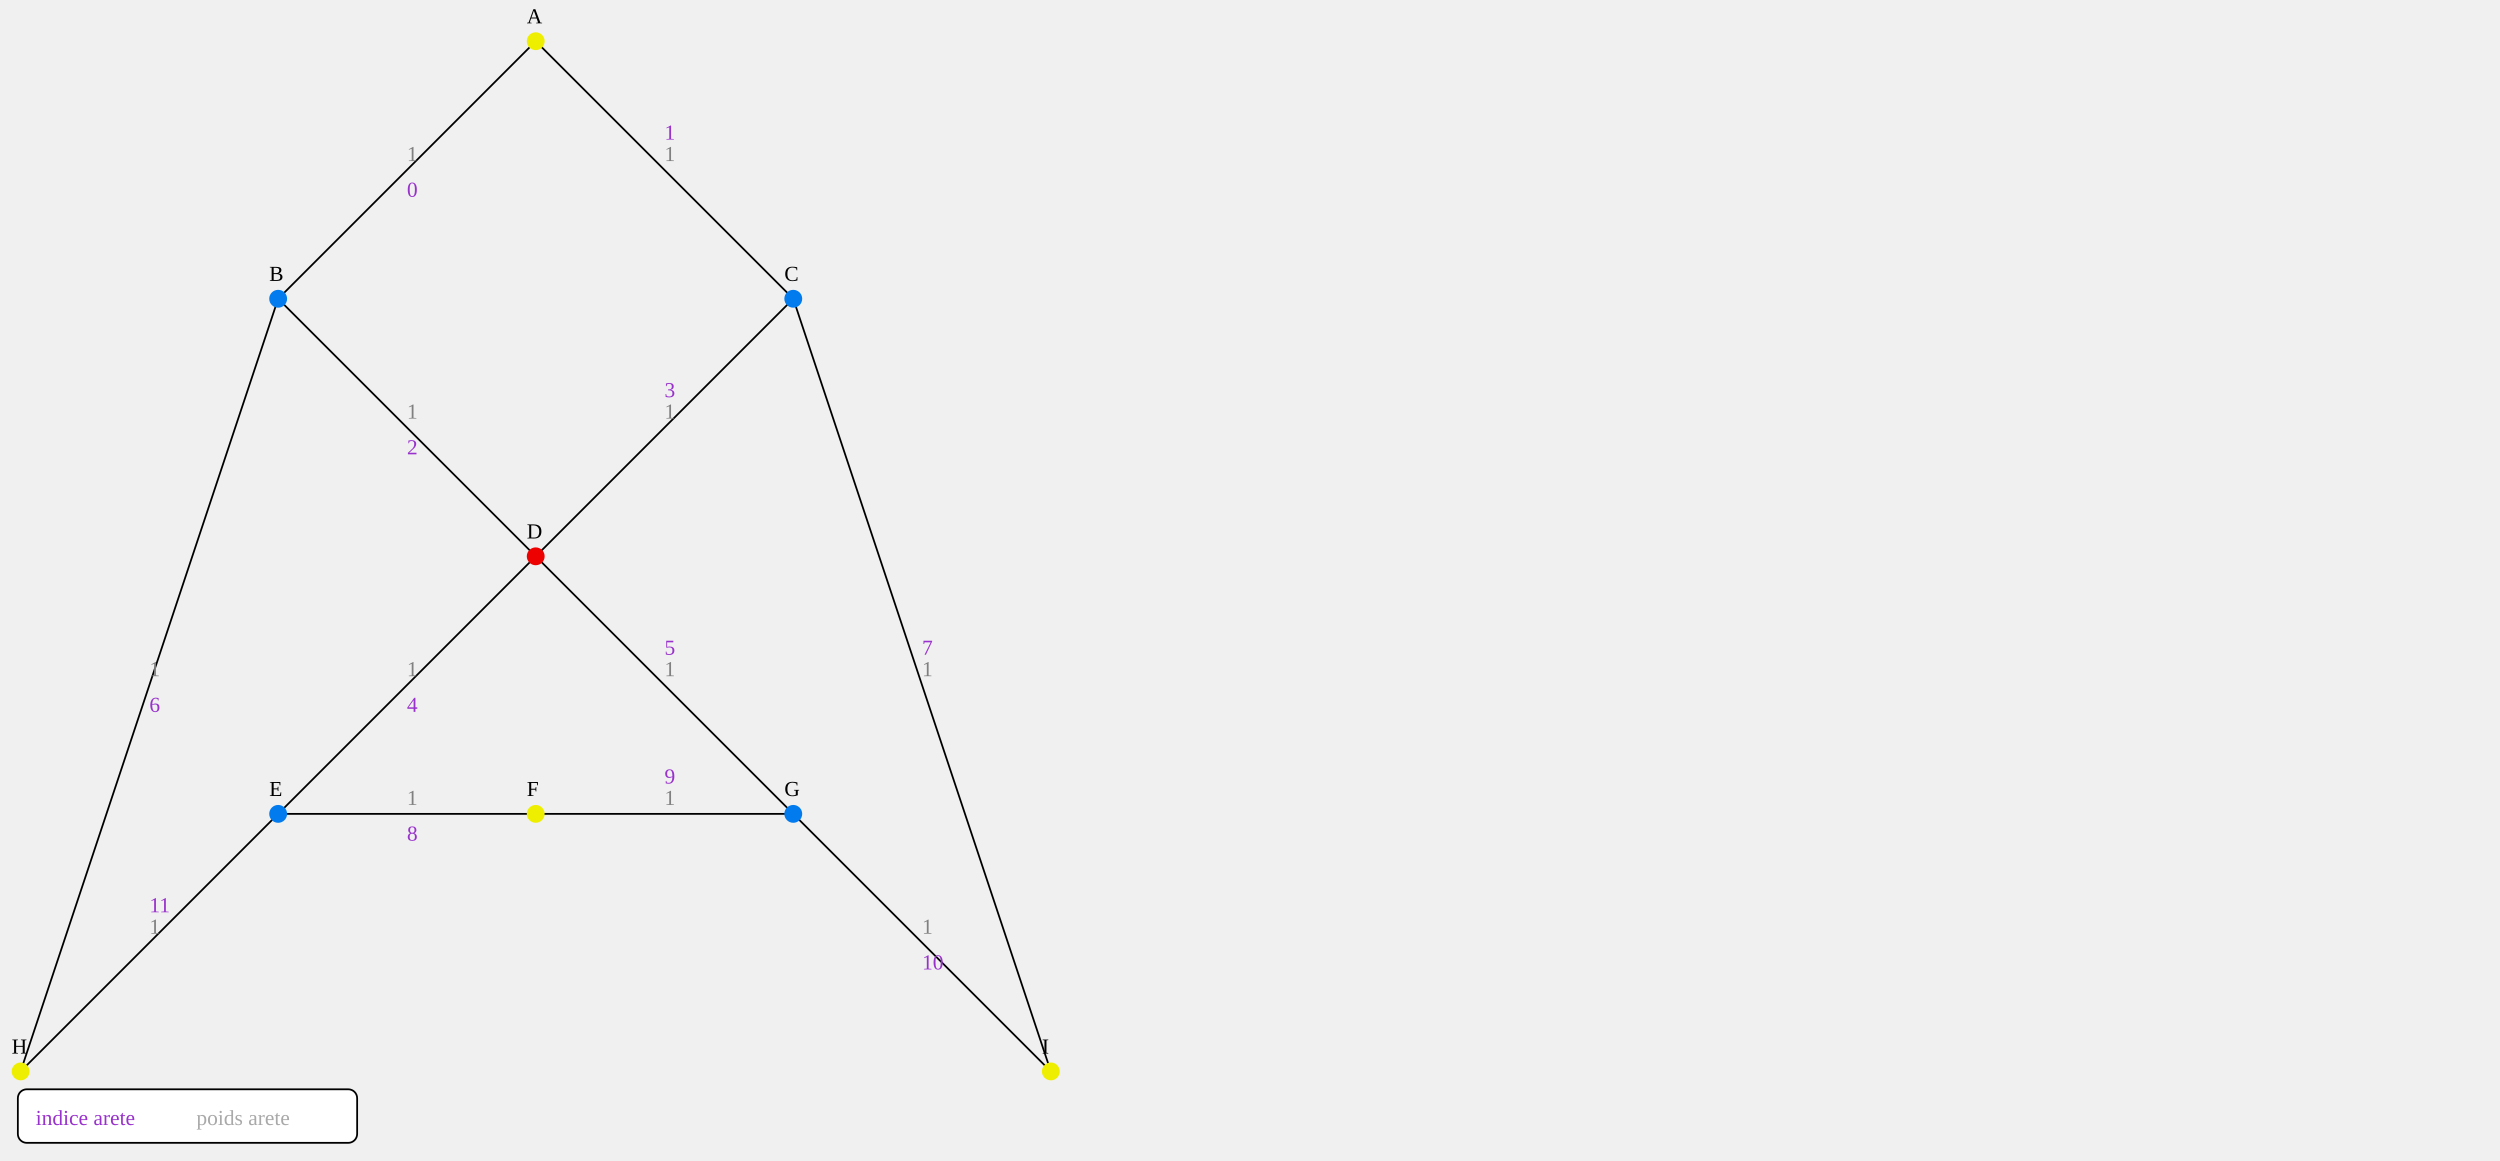
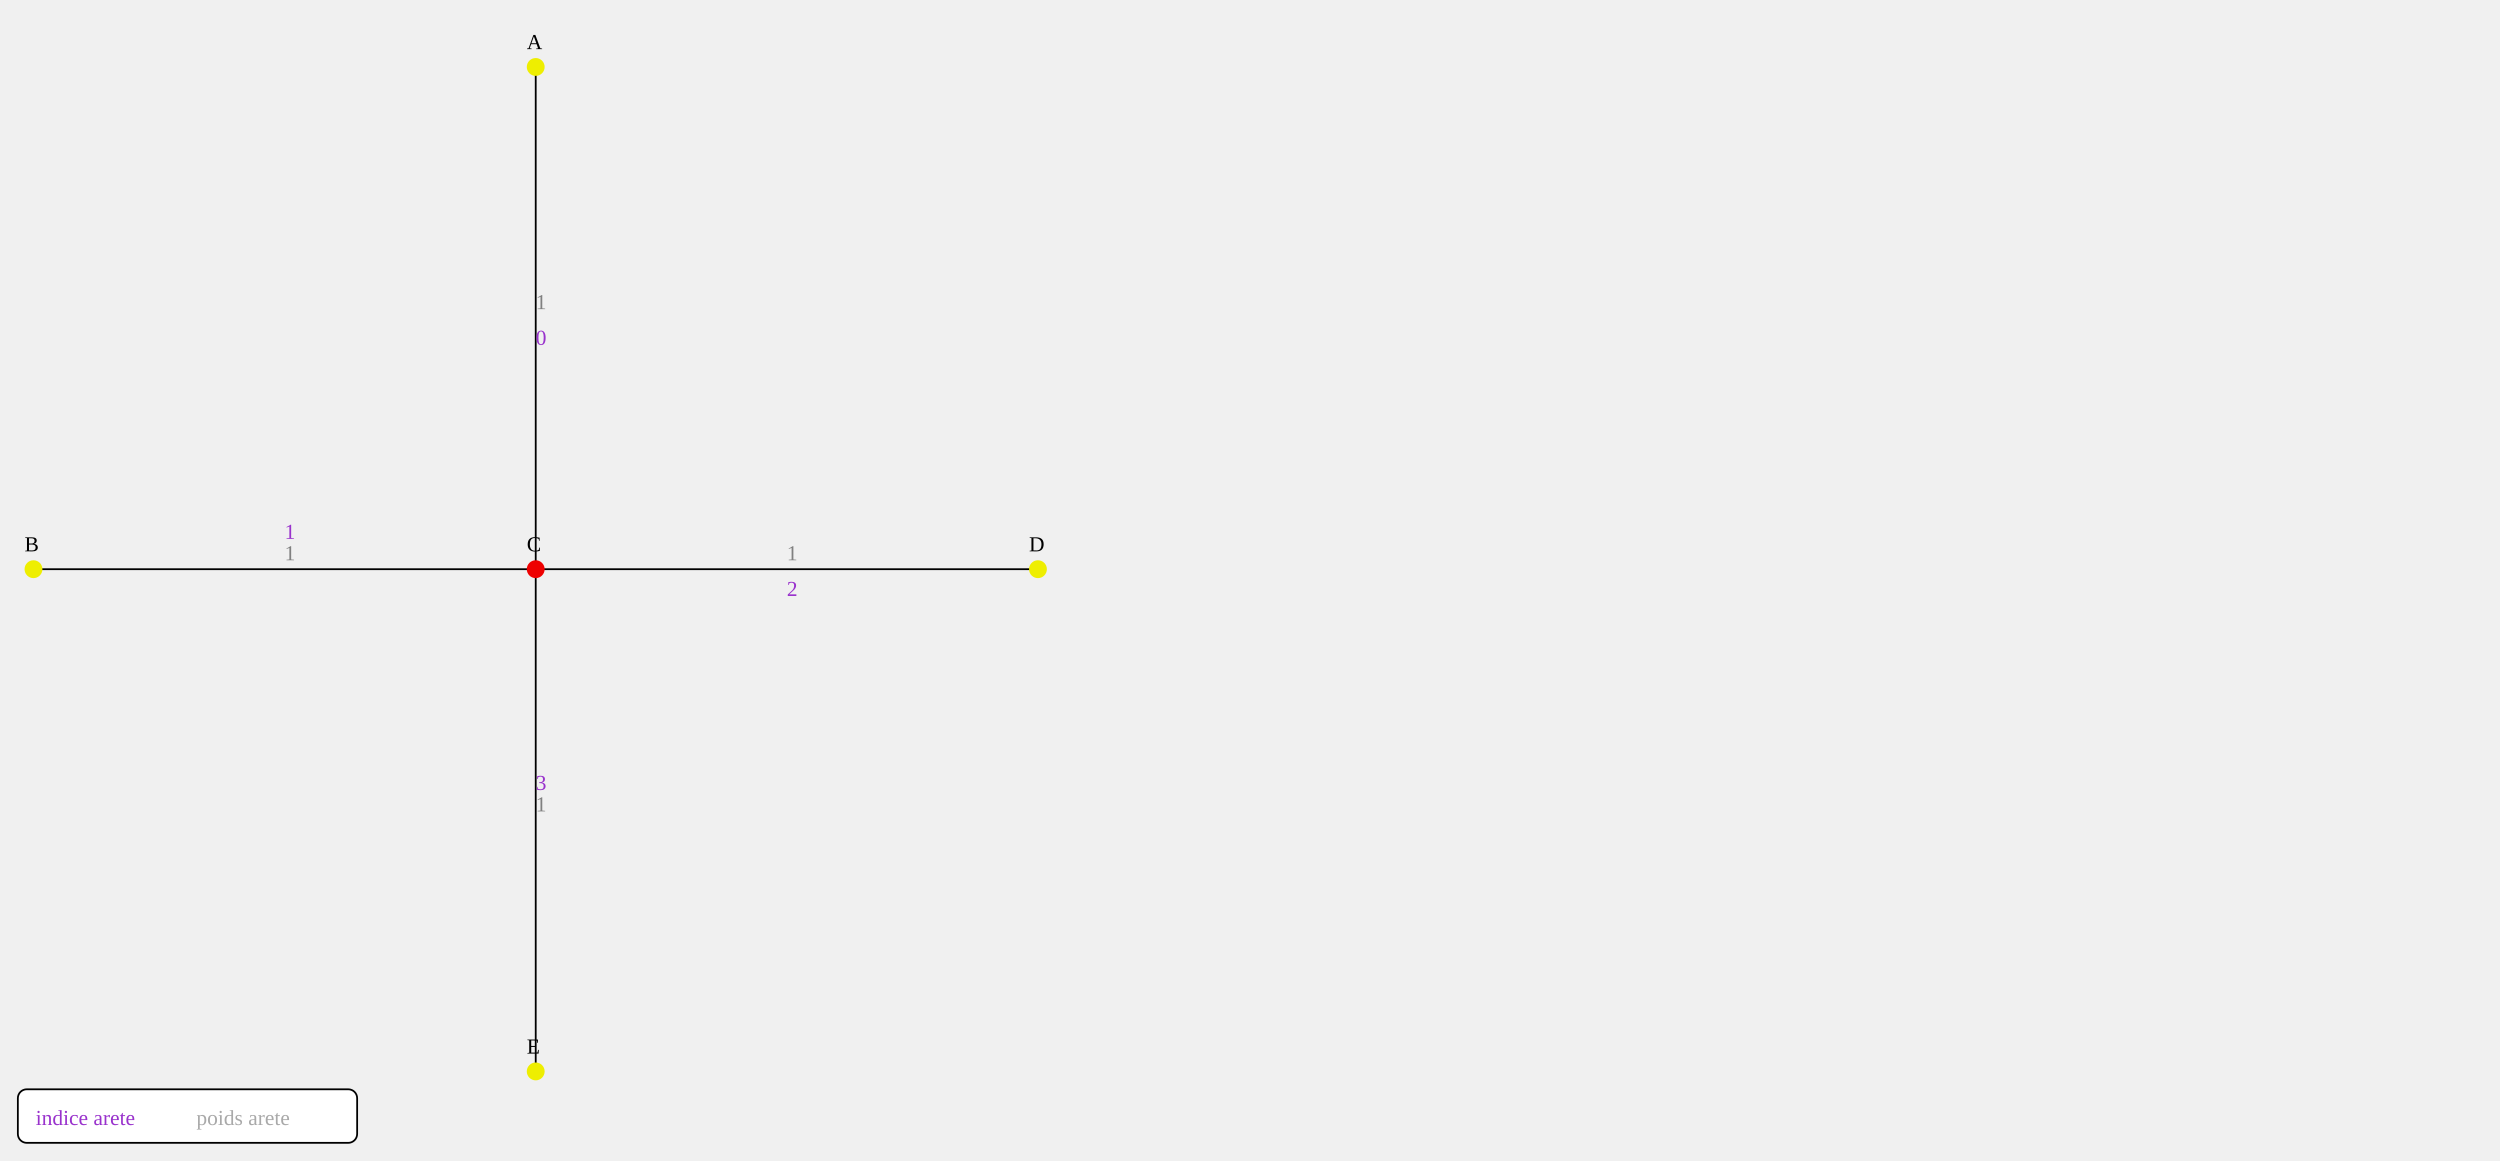
<svg xmlns="http://www.w3.org/2000/svg" version="1.1" width="1400" height="650">
-   <line x1="300" y1="23.077" x2="155.769" y2="167.308" stroke="black" />
-   <text x="227.885" y="110.192" fill="darkorchid">0</text>
-   <text x="227.885" y="90.192" fill="grey">1</text>
-   <line x1="300" y1="23.077" x2="444.231" y2="167.308" stroke="black" />
-   <text x="372.115" y="78.192" fill="darkorchid">1</text>
-   <text x="372.115" y="90.192" fill="grey">1</text>
-   <line x1="155.769" y1="167.308" x2="300" y2="311.538" stroke="black" />
-   <text x="227.885" y="254.423" fill="darkorchid">2</text>
-   <text x="227.885" y="234.423" fill="grey">1</text>
-   <line x1="444.231" y1="167.308" x2="300" y2="311.538" stroke="black" />
-   <text x="372.115" y="222.423" fill="darkorchid">3</text>
-   <text x="372.115" y="234.423" fill="grey">1</text>
-   <line x1="300" y1="311.538" x2="155.769" y2="455.769" stroke="black" />
-   <text x="227.885" y="398.654" fill="darkorchid">4</text>
-   <text x="227.885" y="378.654" fill="grey">1</text>
-   <line x1="300" y1="311.538" x2="444.231" y2="455.769" stroke="black" />
-   <text x="372.115" y="366.654" fill="darkorchid">5</text>
-   <text x="372.115" y="378.654" fill="grey">1</text>
-   <line x1="155.769" y1="167.308" x2="11.539" y2="600" stroke="black" />
-   <text x="83.654" y="398.654" fill="darkorchid">6</text>
-   <text x="83.654" y="378.654" fill="grey">1</text>
-   <line x1="444.231" y1="167.308" x2="588.462" y2="600" stroke="black" />
-   <text x="516.346" y="366.654" fill="darkorchid">7</text>
-   <text x="516.346" y="378.654" fill="grey">1</text>
-   <line x1="155.769" y1="455.769" x2="300" y2="455.769" stroke="black" />
-   <text x="227.885" y="470.769" fill="darkorchid">8</text>
-   <text x="227.885" y="450.769" fill="grey">1</text>
-   <line x1="300" y1="455.769" x2="444.231" y2="455.769" stroke="black" />
-   <text x="372.115" y="438.769" fill="darkorchid">9</text>
-   <text x="372.115" y="450.769" fill="grey">1</text>
-   <line x1="444.231" y1="455.769" x2="588.462" y2="600" stroke="black" />
-   <text x="516.346" y="542.885" fill="darkorchid">10</text>
-   <text x="516.346" y="522.885" fill="grey">1</text>
-   <line x1="155.769" y1="455.769" x2="11.539" y2="600" stroke="black" />
-   <text x="83.654" y="510.885" fill="darkorchid">11</text>
-   <text x="83.654" y="522.885" fill="grey">1</text>
-   <circle cx="300" cy="23.077" r="5" fill="rgb(238,238,1)" />
-   <text x="295" y="13.077" fill="black">A</text>
-   <circle cx="155.769" cy="167.308" r="5" fill="rgb(1,123,238)" />
-   <text x="150.769" y="157.308" fill="black">B</text>
-   <circle cx="444.231" cy="167.308" r="5" fill="rgb(1,123,238)" />
-   <text x="439.231" y="157.308" fill="black">C</text>
-   <circle cx="300" cy="311.538" r="5" fill="rgb(238,1,1)" />
-   <text x="295" y="301.538" fill="black">D</text>
-   <circle cx="155.769" cy="455.769" r="5" fill="rgb(1,123,238)" />
-   <text x="150.769" y="445.769" fill="black">E</text>
-   <circle cx="300" cy="455.769" r="5" fill="rgb(238,238,1)" />
-   <text x="295" y="445.769" fill="black">F</text>
-   <circle cx="444.231" cy="455.769" r="5" fill="rgb(1,123,238)" />
-   <text x="439.231" y="445.769" fill="black">G</text>
-   <circle cx="11.539" cy="600" r="5" fill="rgb(238,238,1)" />
-   <text x="6.538" y="590" fill="black">H</text>
-   <circle cx="588.462" cy="600" r="5" fill="rgb(238,238,1)" />
-   <text x="583.462" y="590" fill="black">I</text>
+   <line x1="300" y1="37.5" x2="300" y2="318.75" stroke="black" />
+   <text x="300" y="193.125" fill="darkorchid">0</text>
+   <text x="300" y="173.125" fill="grey">1</text>
+   <line x1="18.75" y1="318.75" x2="300" y2="318.75" stroke="black" />
+   <text x="159.375" y="301.75" fill="darkorchid">1</text>
+   <text x="159.375" y="313.75" fill="grey">1</text>
+   <line x1="300" y1="318.75" x2="581.25" y2="318.75" stroke="black" />
+   <text x="440.625" y="333.75" fill="darkorchid">2</text>
+   <text x="440.625" y="313.75" fill="grey">1</text>
+   <line x1="300" y1="318.75" x2="300" y2="600" stroke="black" />
+   <text x="300" y="442.375" fill="darkorchid">3</text>
+   <text x="300" y="454.375" fill="grey">1</text>
+   <circle cx="300" cy="37.5" r="5" fill="rgb(238,238,1)" />
+   <text x="295" y="27.5" fill="black">A</text>
+   <circle cx="18.75" cy="318.75" r="5" fill="rgb(238,238,1)" />
+   <text x="13.75" y="308.75" fill="black">B</text>
+   <circle cx="300" cy="318.75" r="5" fill="rgb(238,1,1)" />
+   <text x="295" y="308.75" fill="black">C</text>
+   <circle cx="581.25" cy="318.75" r="5" fill="rgb(238,238,1)" />
+   <text x="576.25" y="308.75" fill="black">D</text>
+   <circle cx="300" cy="600" r="5" fill="rgb(238,238,1)" />
+   <text x="295" y="590" fill="black">E</text>
  <rect x="10" y="610" width="190" height="30" rx="5" ry="5" fill="white" stroke="black" stroke-width="1px" />
  <text x="20" y="630" fill="darkorchid">indice arete</text>
  <text x="110" y="630" fill="darkgrey">poids arete</text>
</svg>
